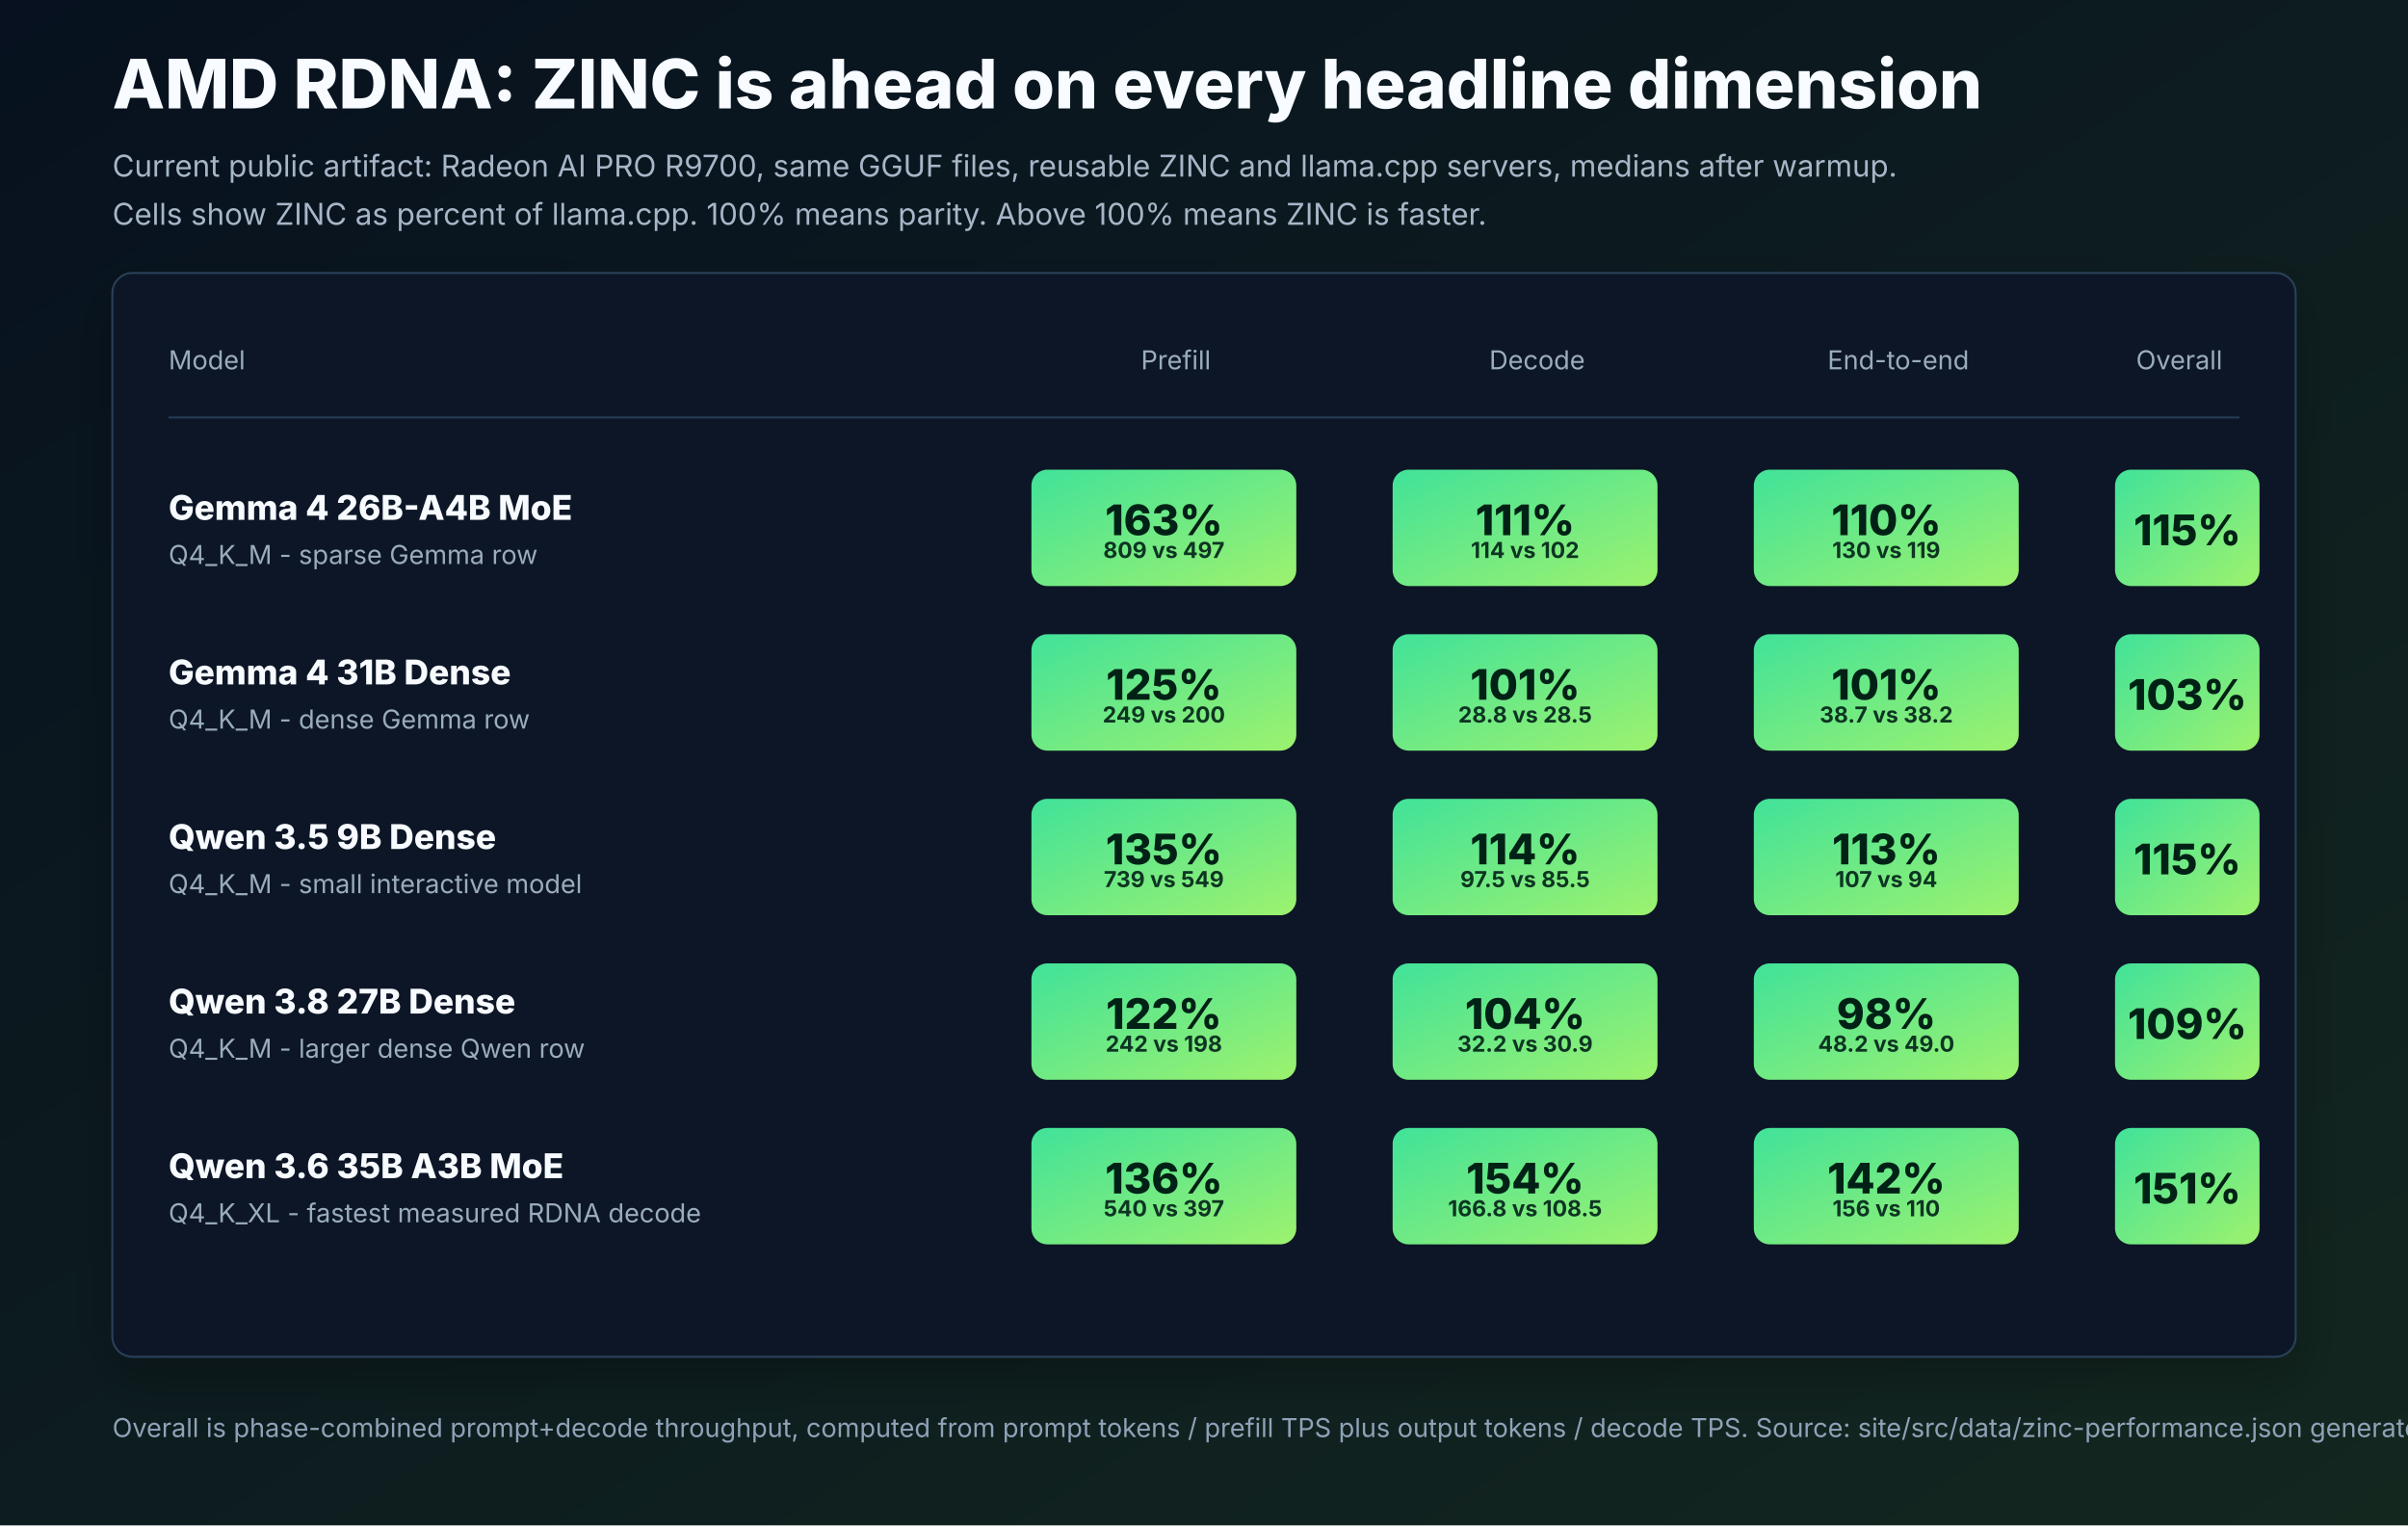
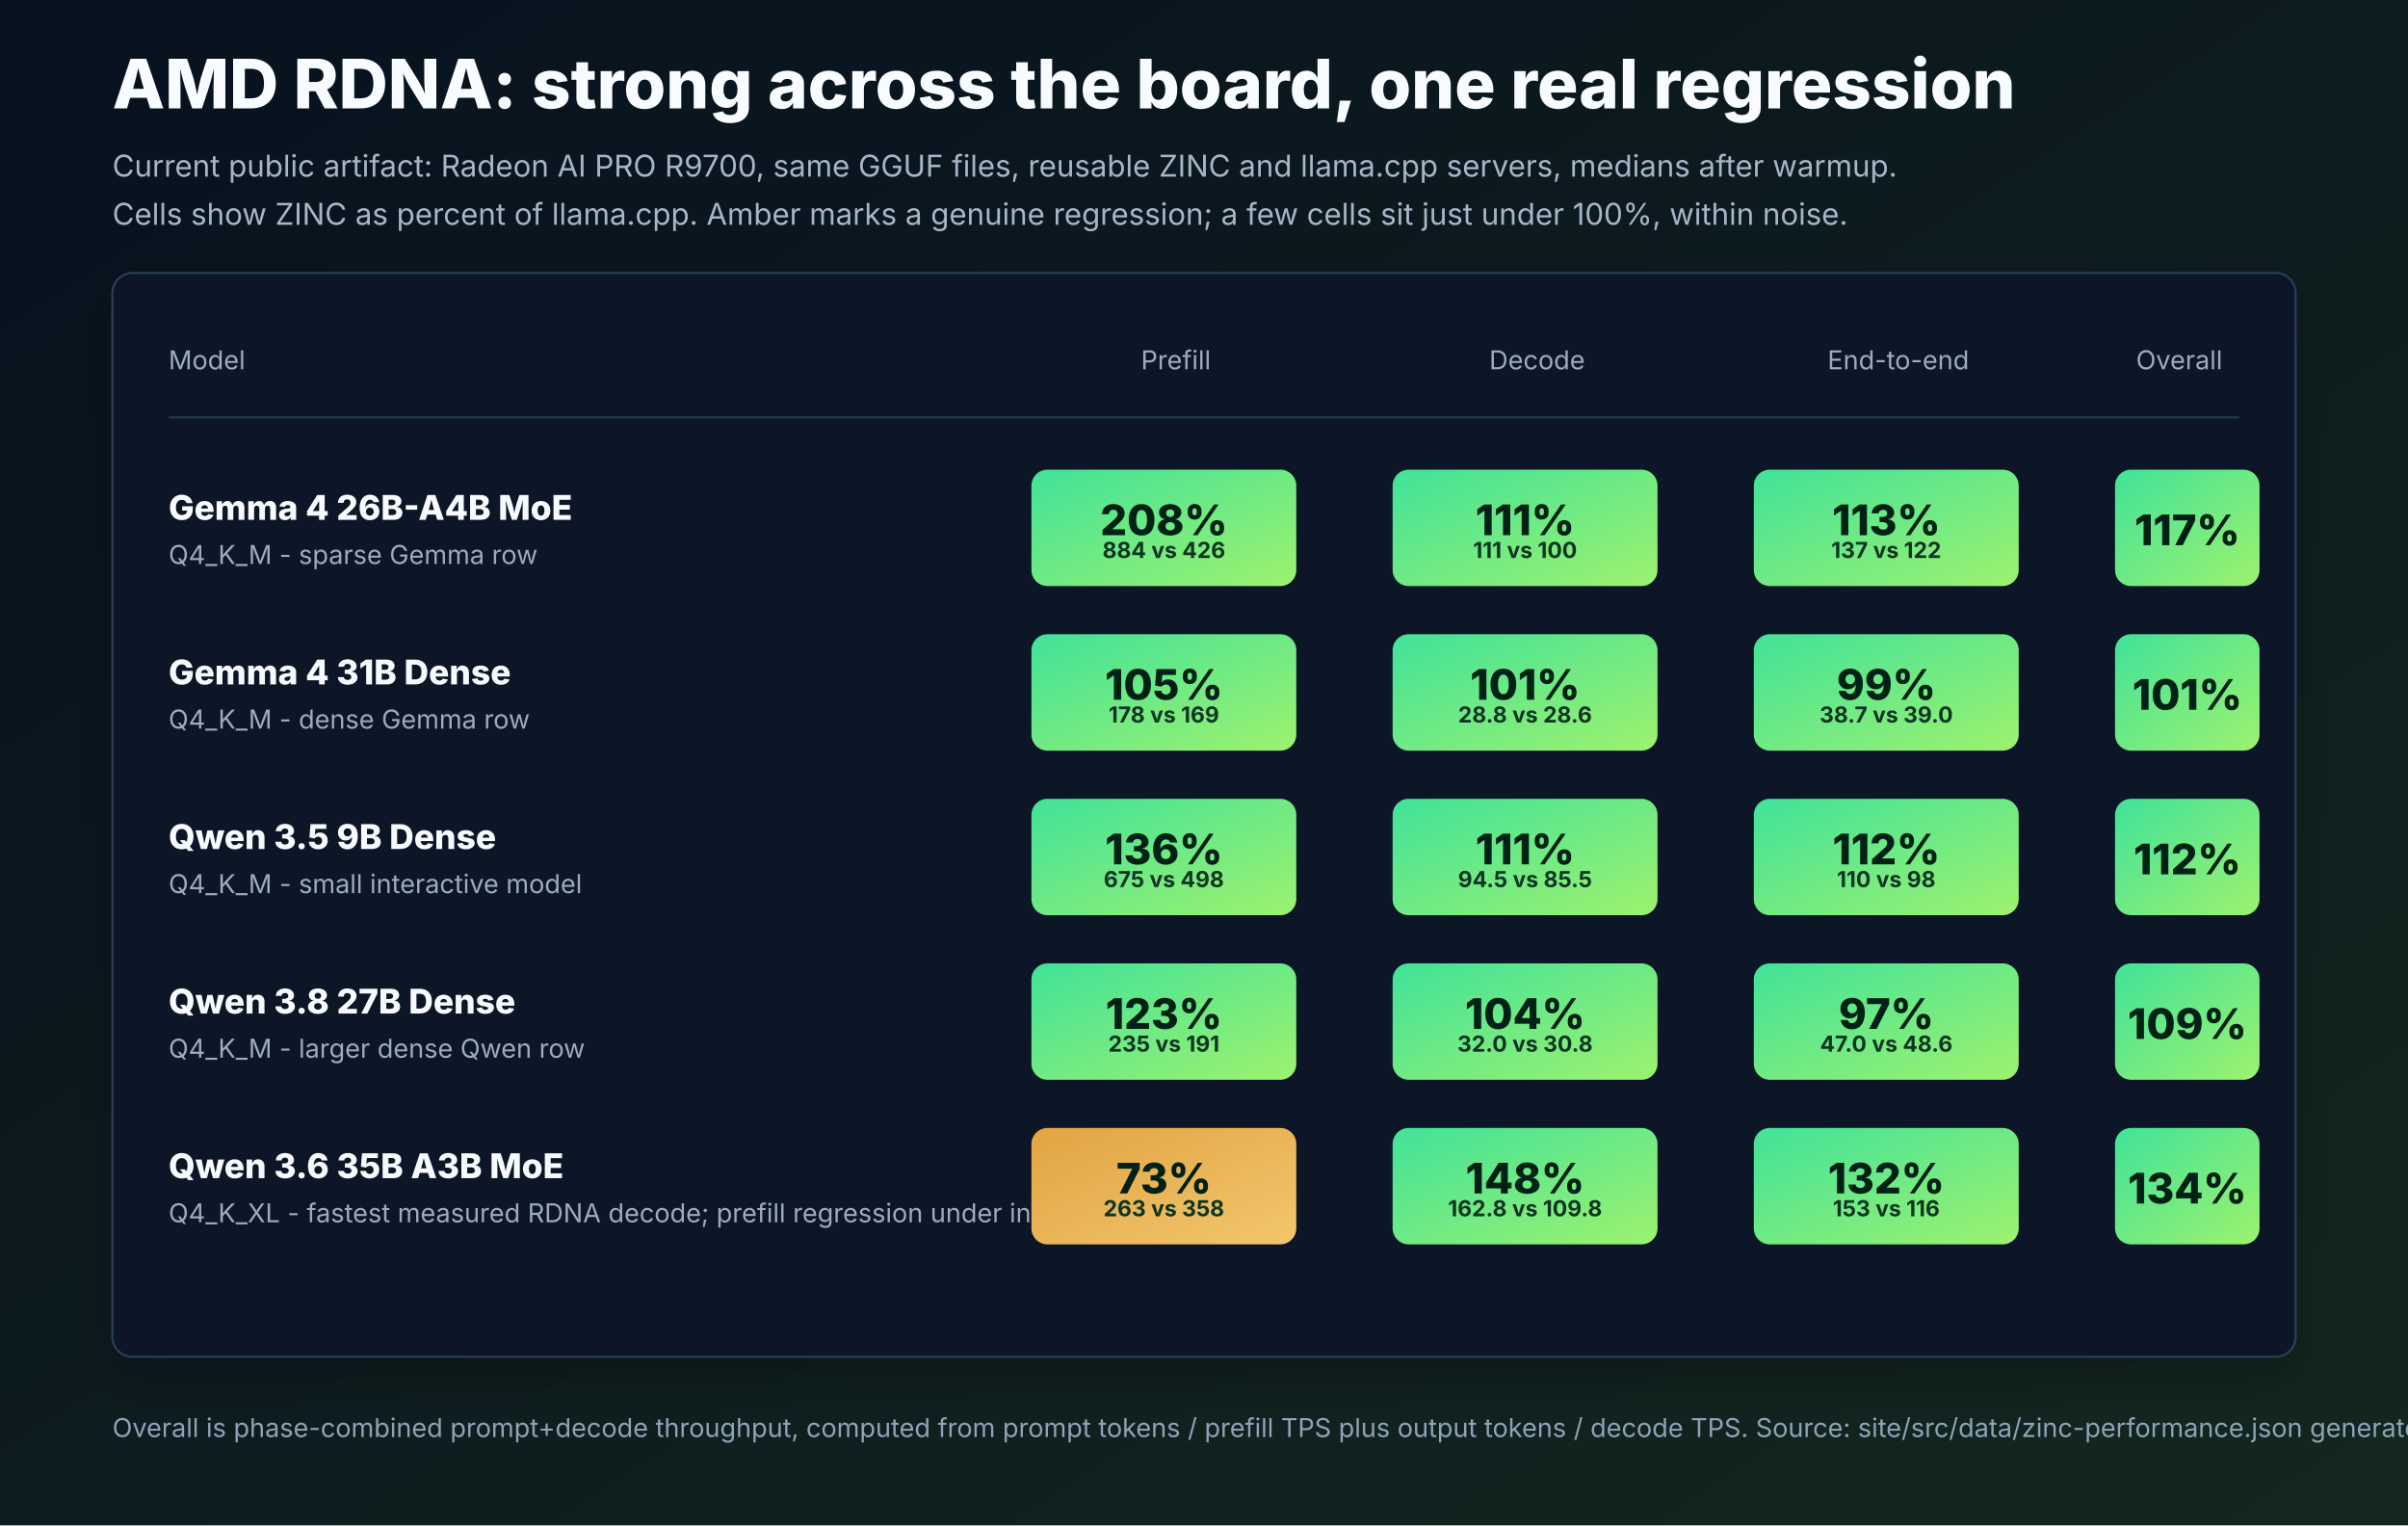
<svg xmlns="http://www.w3.org/2000/svg" viewBox="0 0 1200 760" role="img" aria-labelledby="title desc">
  <defs>
    <linearGradient id="bg" x1="0" x2="1" y1="0" y2="1">
      <stop offset="0" stop-color="#07111f" />
      <stop offset="1" stop-color="#13271f" />
    </linearGradient>
    <linearGradient id="cell" x1="0" x2="1" y1="0" y2="1">
      <stop offset="0" stop-color="#41e29a" />
      <stop offset="1" stop-color="#9df26e" />
+     </linearGradient>
+     <linearGradient id="cellLoss" x1="0" x2="1" y1="0" y2="1">
+       <stop offset="0" stop-color="#e2a441" />
+       <stop offset="1" stop-color="#f2c66e" />
    </linearGradient>
    <filter id="shadow" x="-20%" y="-20%" width="140%" height="140%">
      <feDropShadow dx="0" dy="10" stdDeviation="12" flood-color="#000000" flood-opacity="0.25" />
    </filter>
    <style>
      text { font-family: Inter, ui-sans-serif, system-ui, -apple-system, BlinkMacSystemFont, "Segoe UI", sans-serif; }
      .muted { fill: #a7b6c7; font-size: 15px; }
      .label { fill: #f7fbff; font-size: 17px; font-weight: 760; }
      .small { fill: #9aacbd; font-size: 13px; }
      .cellText { fill: #062015; font-size: 21px; font-weight: 820; text-anchor: middle; dominant-baseline: central; }
      .cellSub { fill: #0d3524; font-size: 11px; font-weight: 700; text-anchor: middle; }
    </style>
  </defs>
  <rect width="1200" height="760" fill="url(#bg)" />
  <g transform="translate(56 54)">
-     <text x="0" y="0" fill="#f8fbff" font-size="34" font-weight="820">AMD RDNA: ZINC is ahead on every headline dimension</text>
+     <text x="0" y="0" fill="#f8fbff" font-size="34" font-weight="820">AMD RDNA: strong across the board, one real regression</text>
    <text x="0" y="34" class="muted">Current public artifact: Radeon AI PRO R9700, same GGUF files, reusable ZINC and llama.cpp servers, medians after warmup.</text>
-     <text x="0" y="58" class="muted">Cells show ZINC as percent of llama.cpp. 100% means parity. Above 100% means ZINC is faster.</text>
+     <text x="0" y="58" class="muted">Cells show ZINC as percent of llama.cpp. Amber marks a genuine regression; a few cells sit just under 100%, within noise.</text>
  </g>
  <g transform="translate(56 136)" filter="url(#shadow)">
    <rect x="0" y="0" width="1088" height="540" rx="10" fill="#0c1726" stroke="#294059" />
    <text x="28" y="48" class="small">Model</text>
    <text x="530" y="48" class="small" text-anchor="middle">Prefill</text>
    <text x="710" y="48" class="small" text-anchor="middle">Decode</text>
    <text x="890" y="48" class="small" text-anchor="middle">End-to-end</text>
    <text x="1030" y="48" class="small" text-anchor="middle">Overall</text>
    <line x1="28" x2="1060" y1="72" y2="72" stroke="#263b52" />
    <g transform="translate(28 98)">
      <text x="0" y="25" class="label">Gemma 4 26B-A4B MoE</text>
      <text x="0" y="47" class="small">Q4_K_M - sparse Gemma row</text>
      <rect x="430" y="0" width="132" height="58" rx="8" fill="url(#cell)" />
-       <text x="496" y="25" class="cellText">163%</text>
-       <text x="496" y="44" class="cellSub">809 vs 497</text>
+       <text x="496" y="25" class="cellText">208%</text>
+       <text x="496" y="44" class="cellSub">884 vs 426</text>
      <rect x="610" y="0" width="132" height="58" rx="8" fill="url(#cell)" />
      <text x="676" y="25" class="cellText">111%</text>
-       <text x="676" y="44" class="cellSub">114 vs 102</text>
+       <text x="676" y="44" class="cellSub">111 vs 100</text>
      <rect x="790" y="0" width="132" height="58" rx="8" fill="url(#cell)" />
-       <text x="856" y="25" class="cellText">110%</text>
-       <text x="856" y="44" class="cellSub">130 vs 119</text>
+       <text x="856" y="25" class="cellText">113%</text>
+       <text x="856" y="44" class="cellSub">137 vs 122</text>
      <rect x="970" y="0" width="72" height="58" rx="8" fill="url(#cell)" />
-       <text x="1006" y="30" class="cellText" font-size="18">115%</text>
+       <text x="1006" y="30" class="cellText" font-size="18">117%</text>
    </g>
    <g transform="translate(28 180)">
      <text x="0" y="25" class="label">Gemma 4 31B Dense</text>
      <text x="0" y="47" class="small">Q4_K_M - dense Gemma row</text>
      <rect x="430" y="0" width="132" height="58" rx="8" fill="url(#cell)" />
-       <text x="496" y="25" class="cellText">125%</text>
-       <text x="496" y="44" class="cellSub">249 vs 200</text>
+       <text x="496" y="25" class="cellText">105%</text>
+       <text x="496" y="44" class="cellSub">178 vs 169</text>
      <rect x="610" y="0" width="132" height="58" rx="8" fill="url(#cell)" />
      <text x="676" y="25" class="cellText">101%</text>
-       <text x="676" y="44" class="cellSub">28.8 vs 28.5</text>
+       <text x="676" y="44" class="cellSub">28.8 vs 28.6</text>
      <rect x="790" y="0" width="132" height="58" rx="8" fill="url(#cell)" />
-       <text x="856" y="25" class="cellText">101%</text>
-       <text x="856" y="44" class="cellSub">38.7 vs 38.2</text>
+       <text x="856" y="25" class="cellText">99%</text>
+       <text x="856" y="44" class="cellSub">38.7 vs 39.0</text>
      <rect x="970" y="0" width="72" height="58" rx="8" fill="url(#cell)" />
-       <text x="1006" y="30" class="cellText" font-size="18">103%</text>
+       <text x="1006" y="30" class="cellText" font-size="18">101%</text>
    </g>
    <g transform="translate(28 262)">
      <text x="0" y="25" class="label">Qwen 3.5 9B Dense</text>
      <text x="0" y="47" class="small">Q4_K_M - small interactive model</text>
      <rect x="430" y="0" width="132" height="58" rx="8" fill="url(#cell)" />
-       <text x="496" y="25" class="cellText">135%</text>
-       <text x="496" y="44" class="cellSub">739 vs 549</text>
+       <text x="496" y="25" class="cellText">136%</text>
+       <text x="496" y="44" class="cellSub">675 vs 498</text>
      <rect x="610" y="0" width="132" height="58" rx="8" fill="url(#cell)" />
-       <text x="676" y="25" class="cellText">114%</text>
-       <text x="676" y="44" class="cellSub">97.5 vs 85.5</text>
+       <text x="676" y="25" class="cellText">111%</text>
+       <text x="676" y="44" class="cellSub">94.5 vs 85.5</text>
      <rect x="790" y="0" width="132" height="58" rx="8" fill="url(#cell)" />
-       <text x="856" y="25" class="cellText">113%</text>
-       <text x="856" y="44" class="cellSub">107 vs 94</text>
+       <text x="856" y="25" class="cellText">112%</text>
+       <text x="856" y="44" class="cellSub">110 vs 98</text>
      <rect x="970" y="0" width="72" height="58" rx="8" fill="url(#cell)" />
-       <text x="1006" y="30" class="cellText" font-size="18">115%</text>
+       <text x="1006" y="30" class="cellText" font-size="18">112%</text>
    </g>
    <g transform="translate(28 344)">
      <text x="0" y="25" class="label">Qwen 3.8 27B Dense</text>
      <text x="0" y="47" class="small">Q4_K_M - larger dense Qwen row</text>
      <rect x="430" y="0" width="132" height="58" rx="8" fill="url(#cell)" />
-       <text x="496" y="25" class="cellText">122%</text>
-       <text x="496" y="44" class="cellSub">242 vs 198</text>
+       <text x="496" y="25" class="cellText">123%</text>
+       <text x="496" y="44" class="cellSub">235 vs 191</text>
      <rect x="610" y="0" width="132" height="58" rx="8" fill="url(#cell)" />
      <text x="676" y="25" class="cellText">104%</text>
-       <text x="676" y="44" class="cellSub">32.2 vs 30.9</text>
+       <text x="676" y="44" class="cellSub">32.0 vs 30.8</text>
      <rect x="790" y="0" width="132" height="58" rx="8" fill="url(#cell)" />
-       <text x="856" y="25" class="cellText">98%</text>
-       <text x="856" y="44" class="cellSub">48.2 vs 49.0</text>
+       <text x="856" y="25" class="cellText">97%</text>
+       <text x="856" y="44" class="cellSub">47.0 vs 48.6</text>
      <rect x="970" y="0" width="72" height="58" rx="8" fill="url(#cell)" />
      <text x="1006" y="30" class="cellText" font-size="18">109%</text>
    </g>
    <g transform="translate(28 426)">
      <text x="0" y="25" class="label">Qwen 3.6 35B A3B MoE</text>
-       <text x="0" y="47" class="small">Q4_K_XL - fastest measured RDNA decode</text>
-       <rect x="430" y="0" width="132" height="58" rx="8" fill="url(#cell)" />
-       <text x="496" y="25" class="cellText">136%</text>
-       <text x="496" y="44" class="cellSub">540 vs 397</text>
+       <text x="0" y="47" class="small">Q4_K_XL - fastest measured RDNA decode; prefill regression under investigation</text>
+       <rect x="430" y="0" width="132" height="58" rx="8" fill="url(#cellLoss)" />
+       <text x="496" y="25" class="cellText">73%</text>
+       <text x="496" y="44" class="cellSub">263 vs 358</text>
      <rect x="610" y="0" width="132" height="58" rx="8" fill="url(#cell)" />
-       <text x="676" y="25" class="cellText">154%</text>
-       <text x="676" y="44" class="cellSub">166.8 vs 108.5</text>
+       <text x="676" y="25" class="cellText">148%</text>
+       <text x="676" y="44" class="cellSub">162.8 vs 109.8</text>
      <rect x="790" y="0" width="132" height="58" rx="8" fill="url(#cell)" />
-       <text x="856" y="25" class="cellText">142%</text>
-       <text x="856" y="44" class="cellSub">156 vs 110</text>
+       <text x="856" y="25" class="cellText">132%</text>
+       <text x="856" y="44" class="cellSub">153 vs 116</text>
      <rect x="970" y="0" width="72" height="58" rx="8" fill="url(#cell)" />
-       <text x="1006" y="30" class="cellText" font-size="18">151%</text>
+       <text x="1006" y="30" class="cellText" font-size="18">134%</text>
    </g>
  </g>
-   <text x="56" y="716" fill="#8fa2b7" font-size="13">Overall is phase-combined prompt+decode throughput, computed from prompt tokens / prefill TPS plus output tokens / decode TPS. Source: site/src/data/zinc-performance.json generated 2026-07-01.</text>
+   <text x="56" y="716" fill="#8fa2b7" font-size="13">Overall is phase-combined prompt+decode throughput, computed from prompt tokens / prefill TPS plus output tokens / decode TPS. Source: site/src/data/zinc-performance.json generated 2026-08-16.</text>
</svg>
